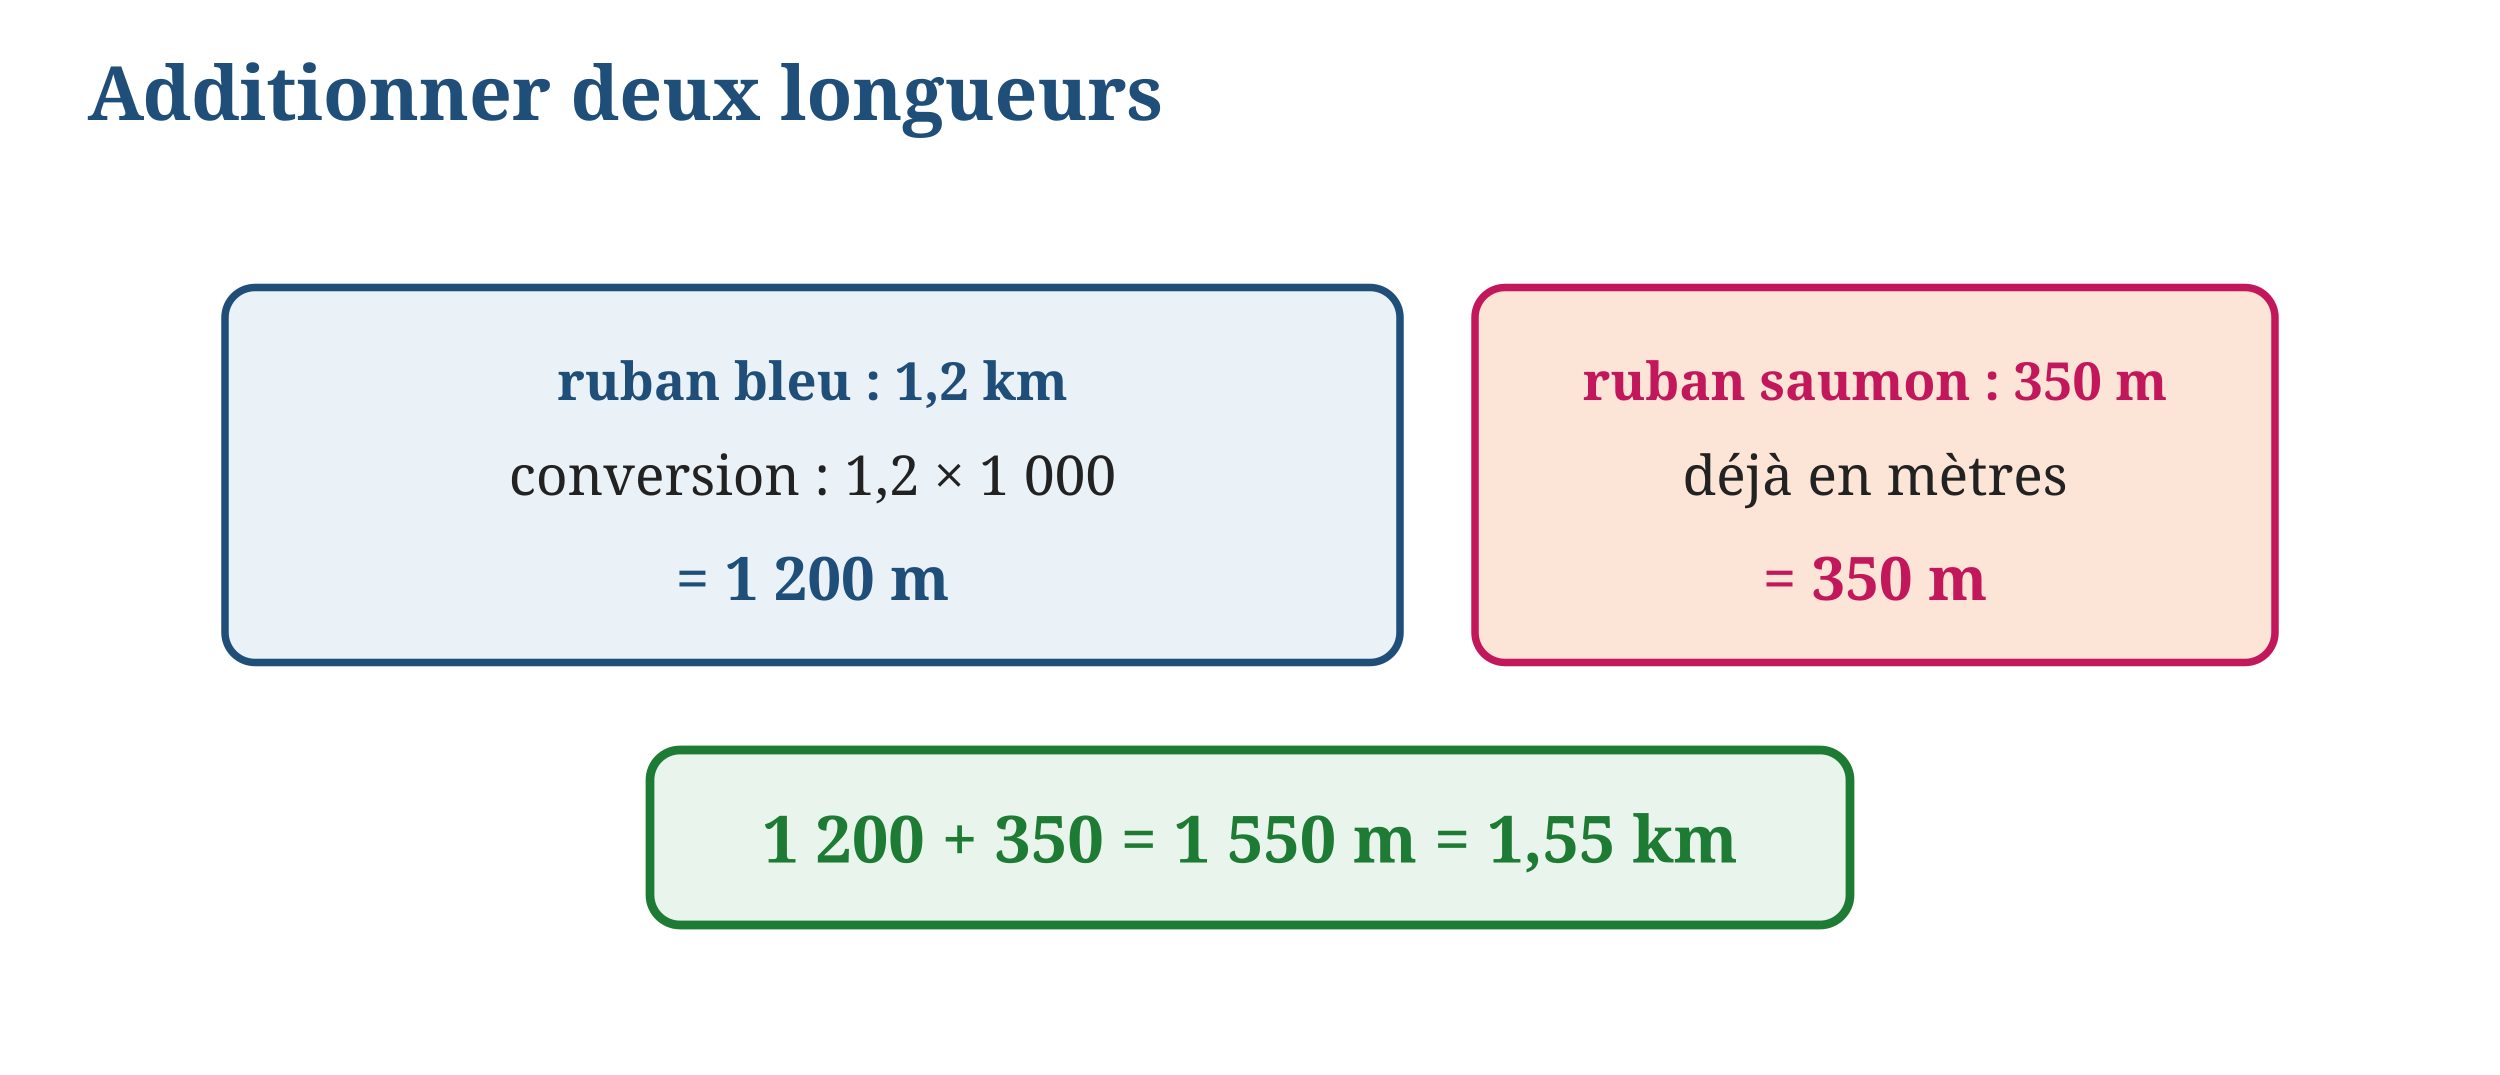
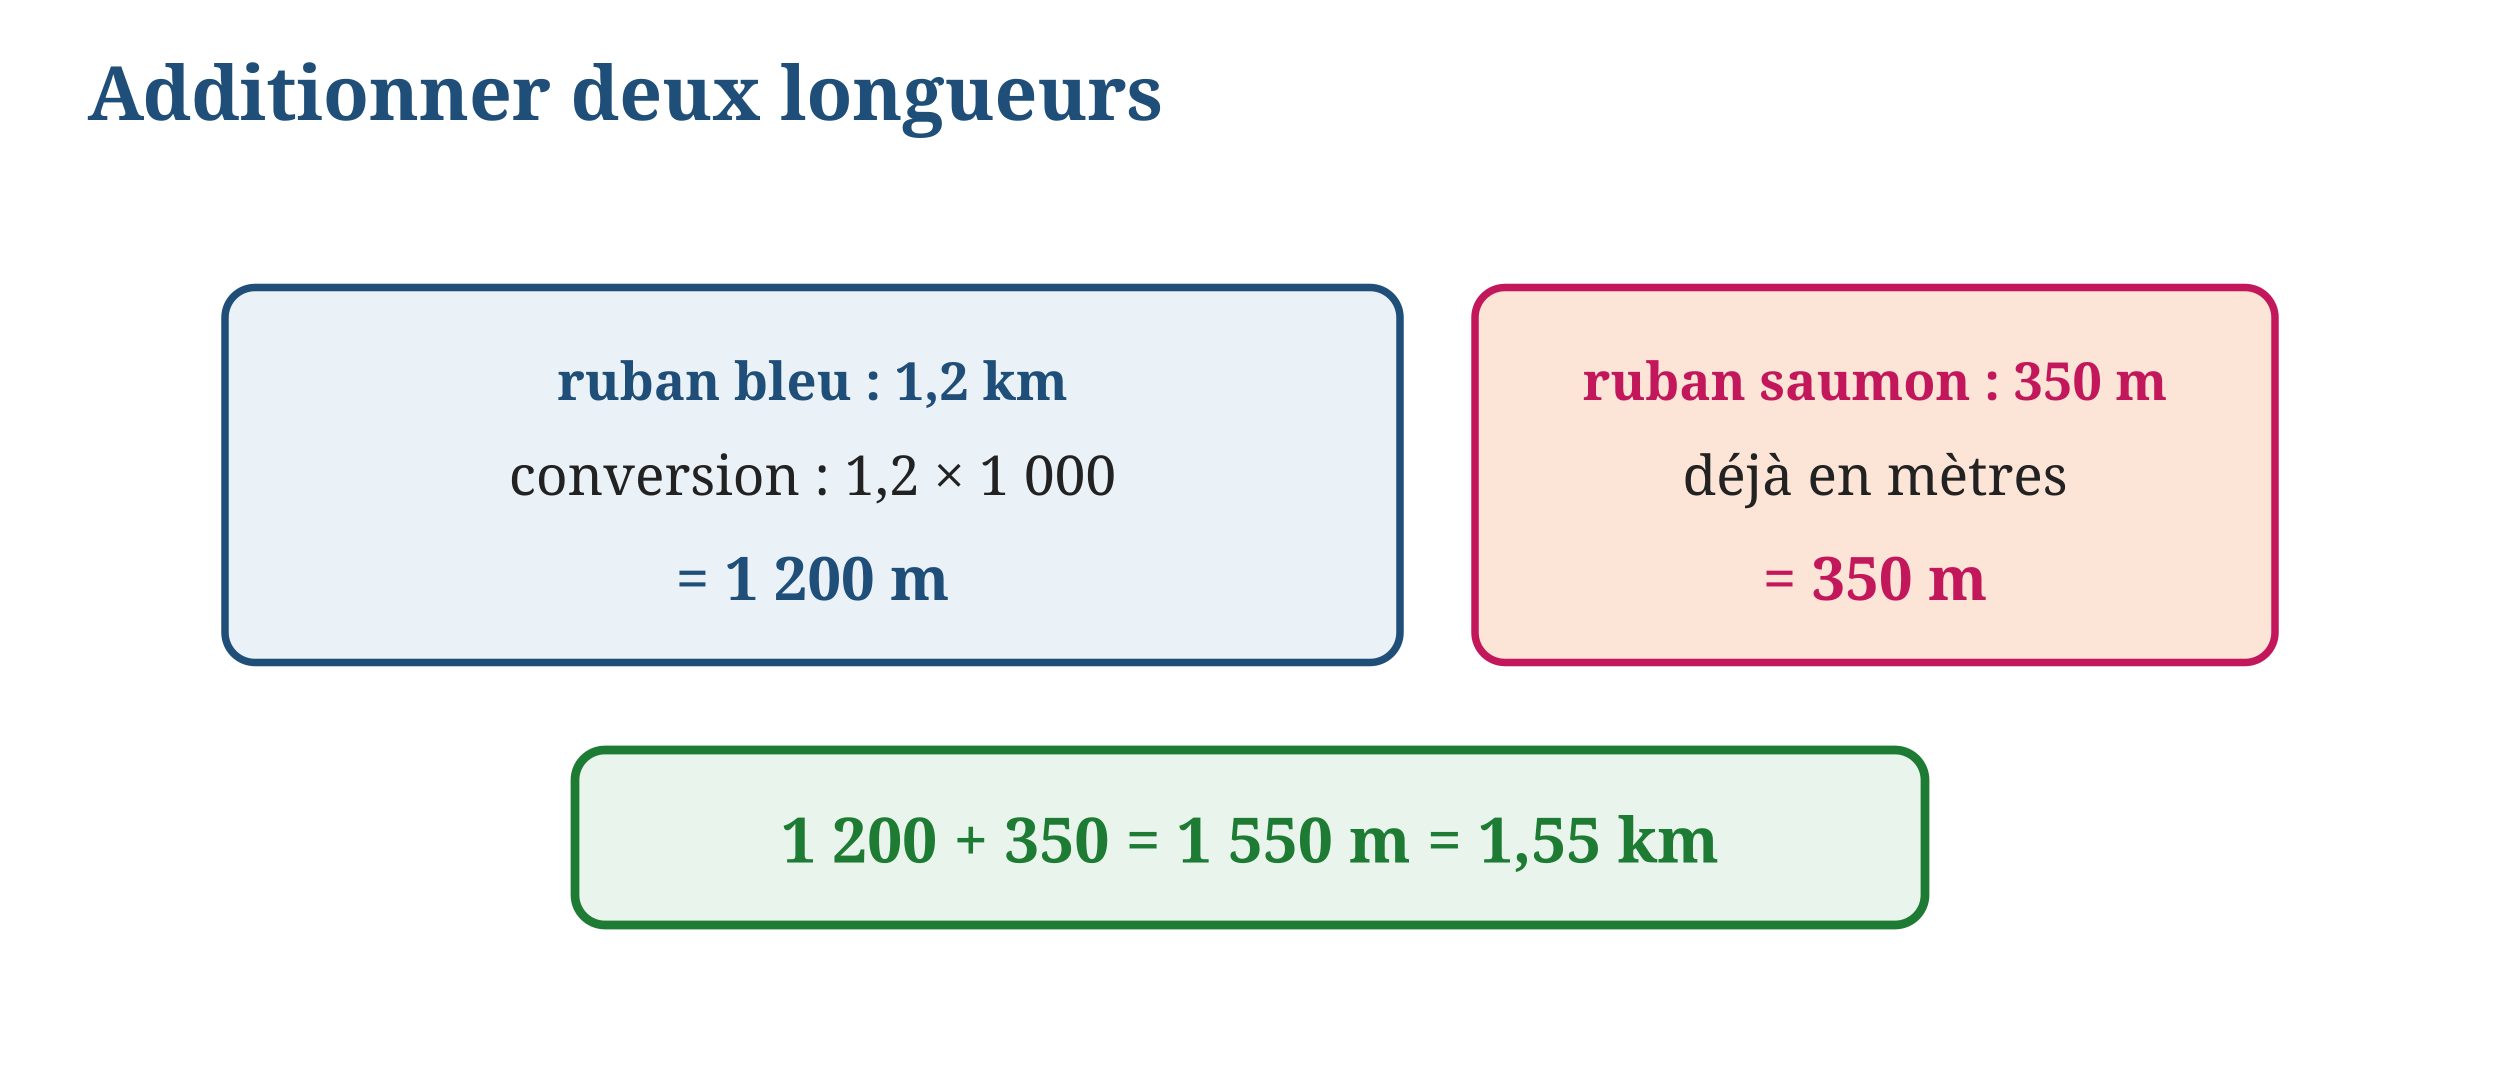
<svg xmlns="http://www.w3.org/2000/svg" width="1000" height="430">
  <rect width="100%" height="100%" fill="white" />
  <text x="35" y="48" font-family="serif" font-size="30" font-weight="bold" fill="#1F4E79">Additionner deux longueurs</text>
  <g font-family="serif">
    <rect x="90" y="115" width="470" height="150" rx="12" fill="#EAF2F8" stroke="#1F4E79" stroke-width="3" />
    <text x="325" y="160" font-size="21" text-anchor="middle" fill="#1F4E79" font-weight="bold">ruban bleu : 1,2 km</text>
    <text x="325" y="198" font-size="22" text-anchor="middle" fill="#222">conversion : 1,2 × 1 000</text>
    <text x="325" y="240" font-size="24" text-anchor="middle" fill="#1F4E79" font-weight="bold">= 1 200 m</text>
    <rect x="590" y="115" width="320" height="150" rx="12" fill="#FCE4D6" stroke="#C2185B" stroke-width="3" />
    <text x="750" y="160" font-size="21" text-anchor="middle" fill="#C2185B" font-weight="bold">ruban saumon : 350 m</text>
    <text x="750" y="198" font-size="22" text-anchor="middle" fill="#222">déjà en mètres</text>
    <text x="750" y="240" font-size="24" text-anchor="middle" fill="#C2185B" font-weight="bold">= 350 m</text>
-     <rect x="260" y="300" width="480" height="70" rx="12" fill="#E9F5EC" stroke="#1E7B34" stroke-width="3.5" />
-     <text x="500" y="345" font-size="26" text-anchor="middle" fill="#1E7B34" font-weight="bold">1 200 + 350 = 1 550 m = 1,55 km</text>
+     <rect x="230" y="300" width="540" height="70" rx="12" fill="#E9F5EC" stroke="#1E7B34" stroke-width="3.5" />
+     <text x="500" y="345" font-size="25" text-anchor="middle" fill="#1E7B34" font-weight="bold">1 200 + 350 = 1 550 m = 1,55 km</text>
  </g>
</svg>
